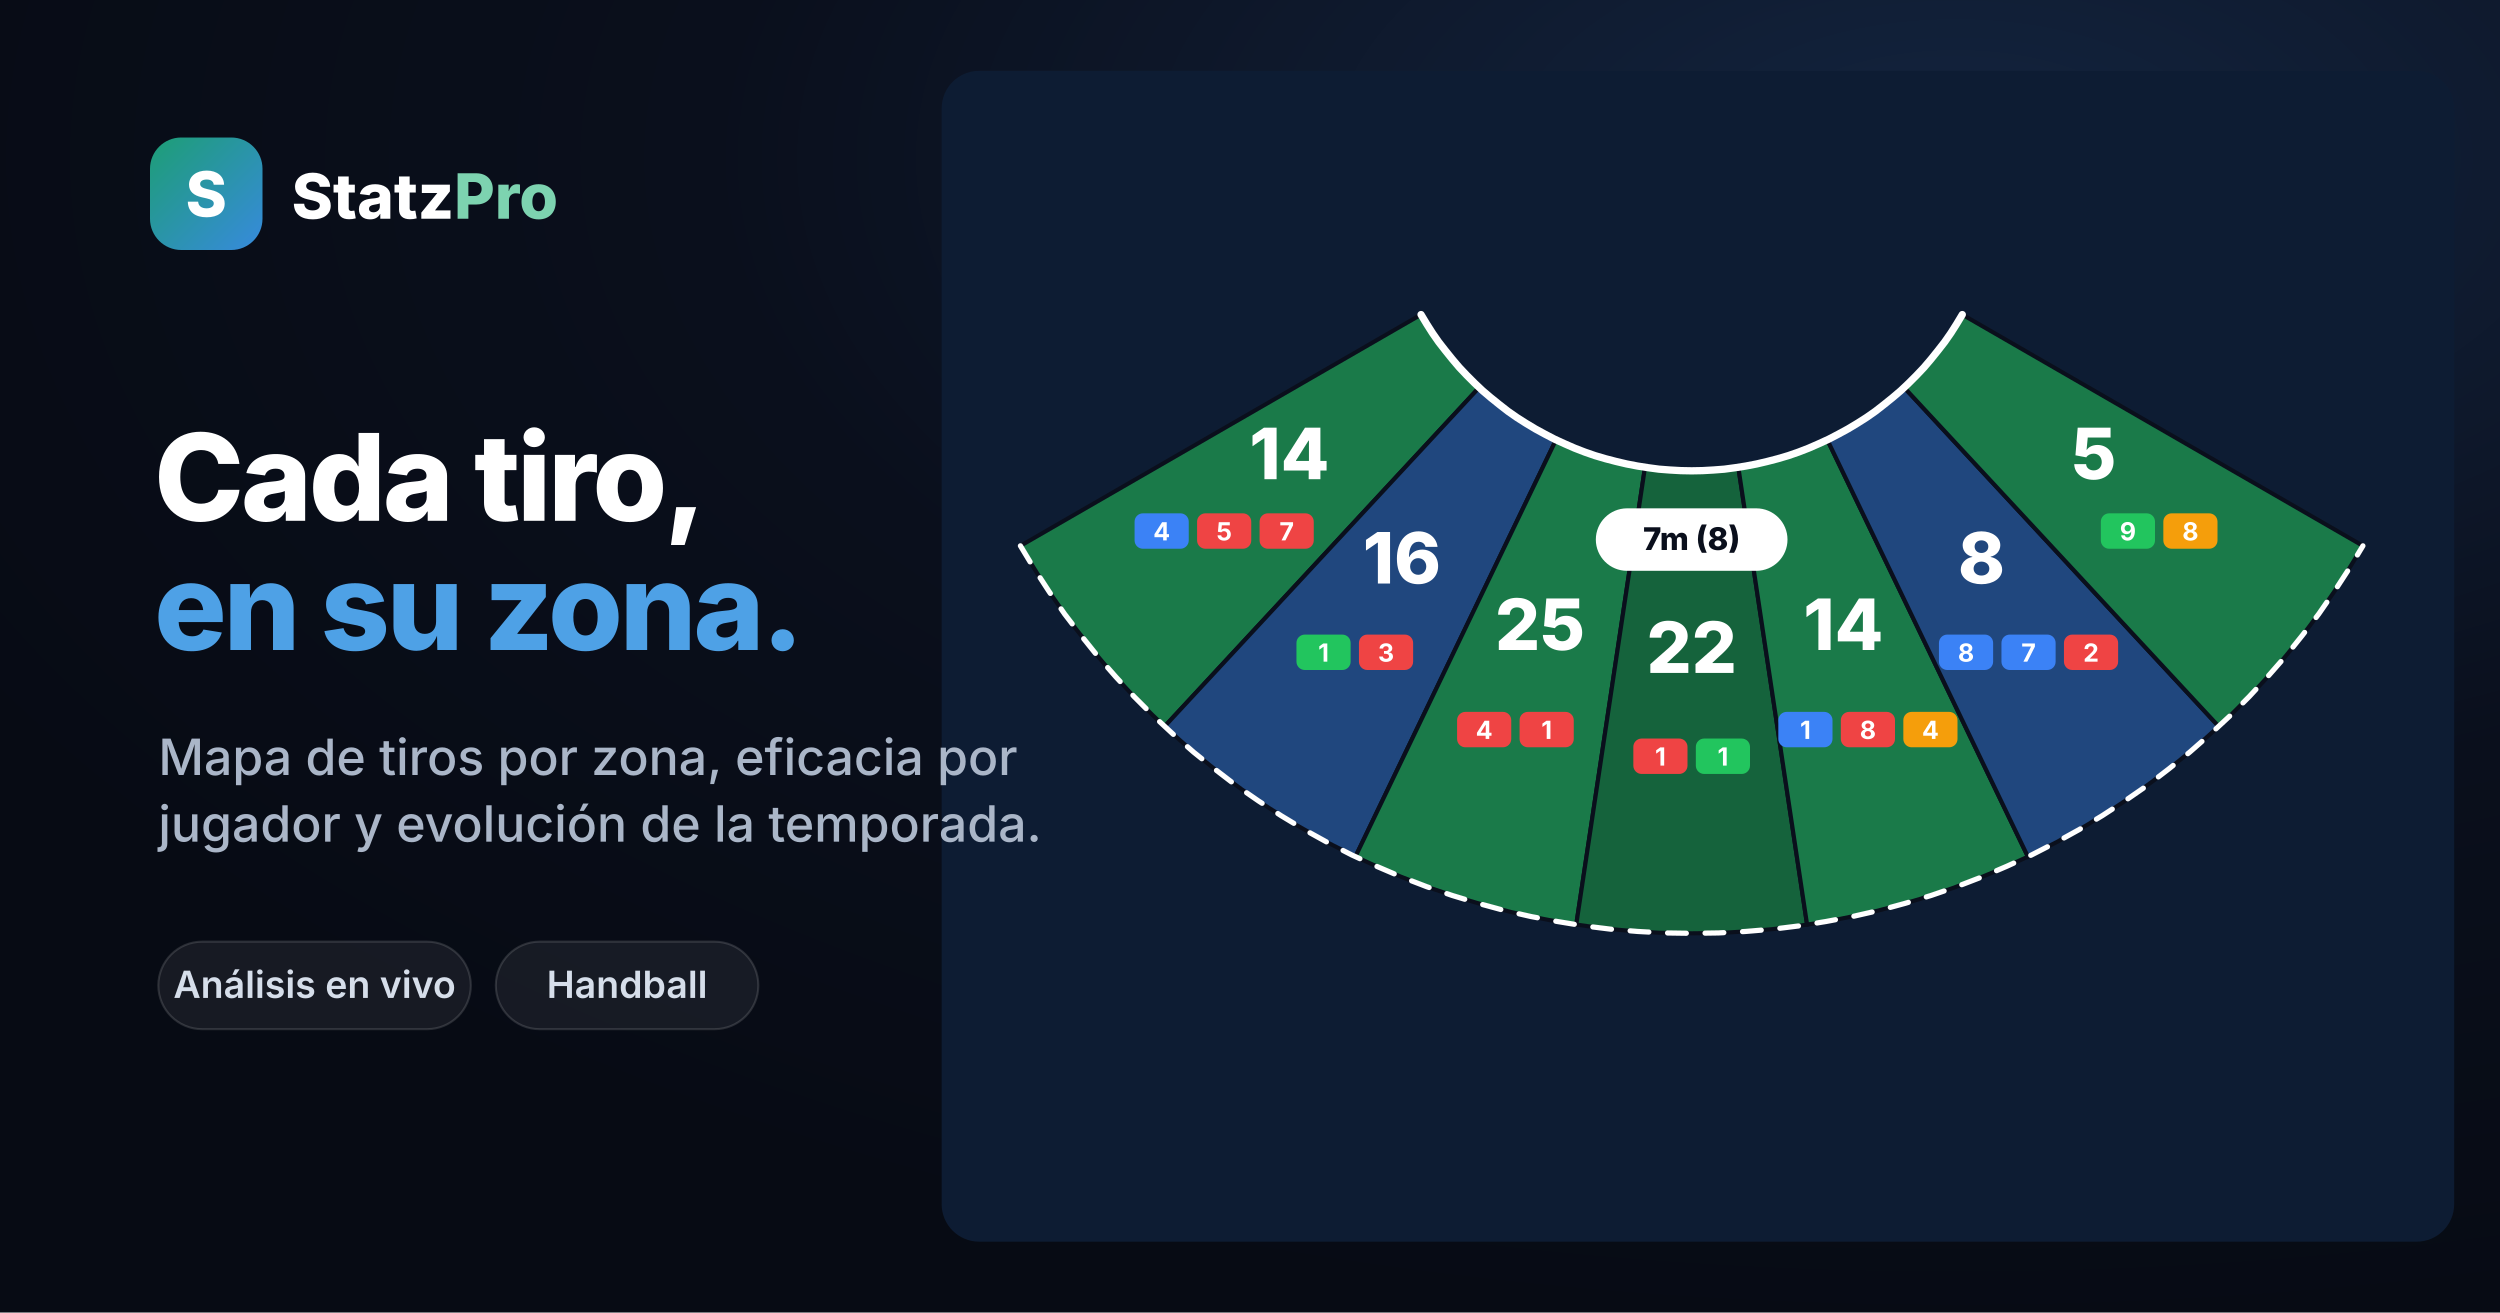
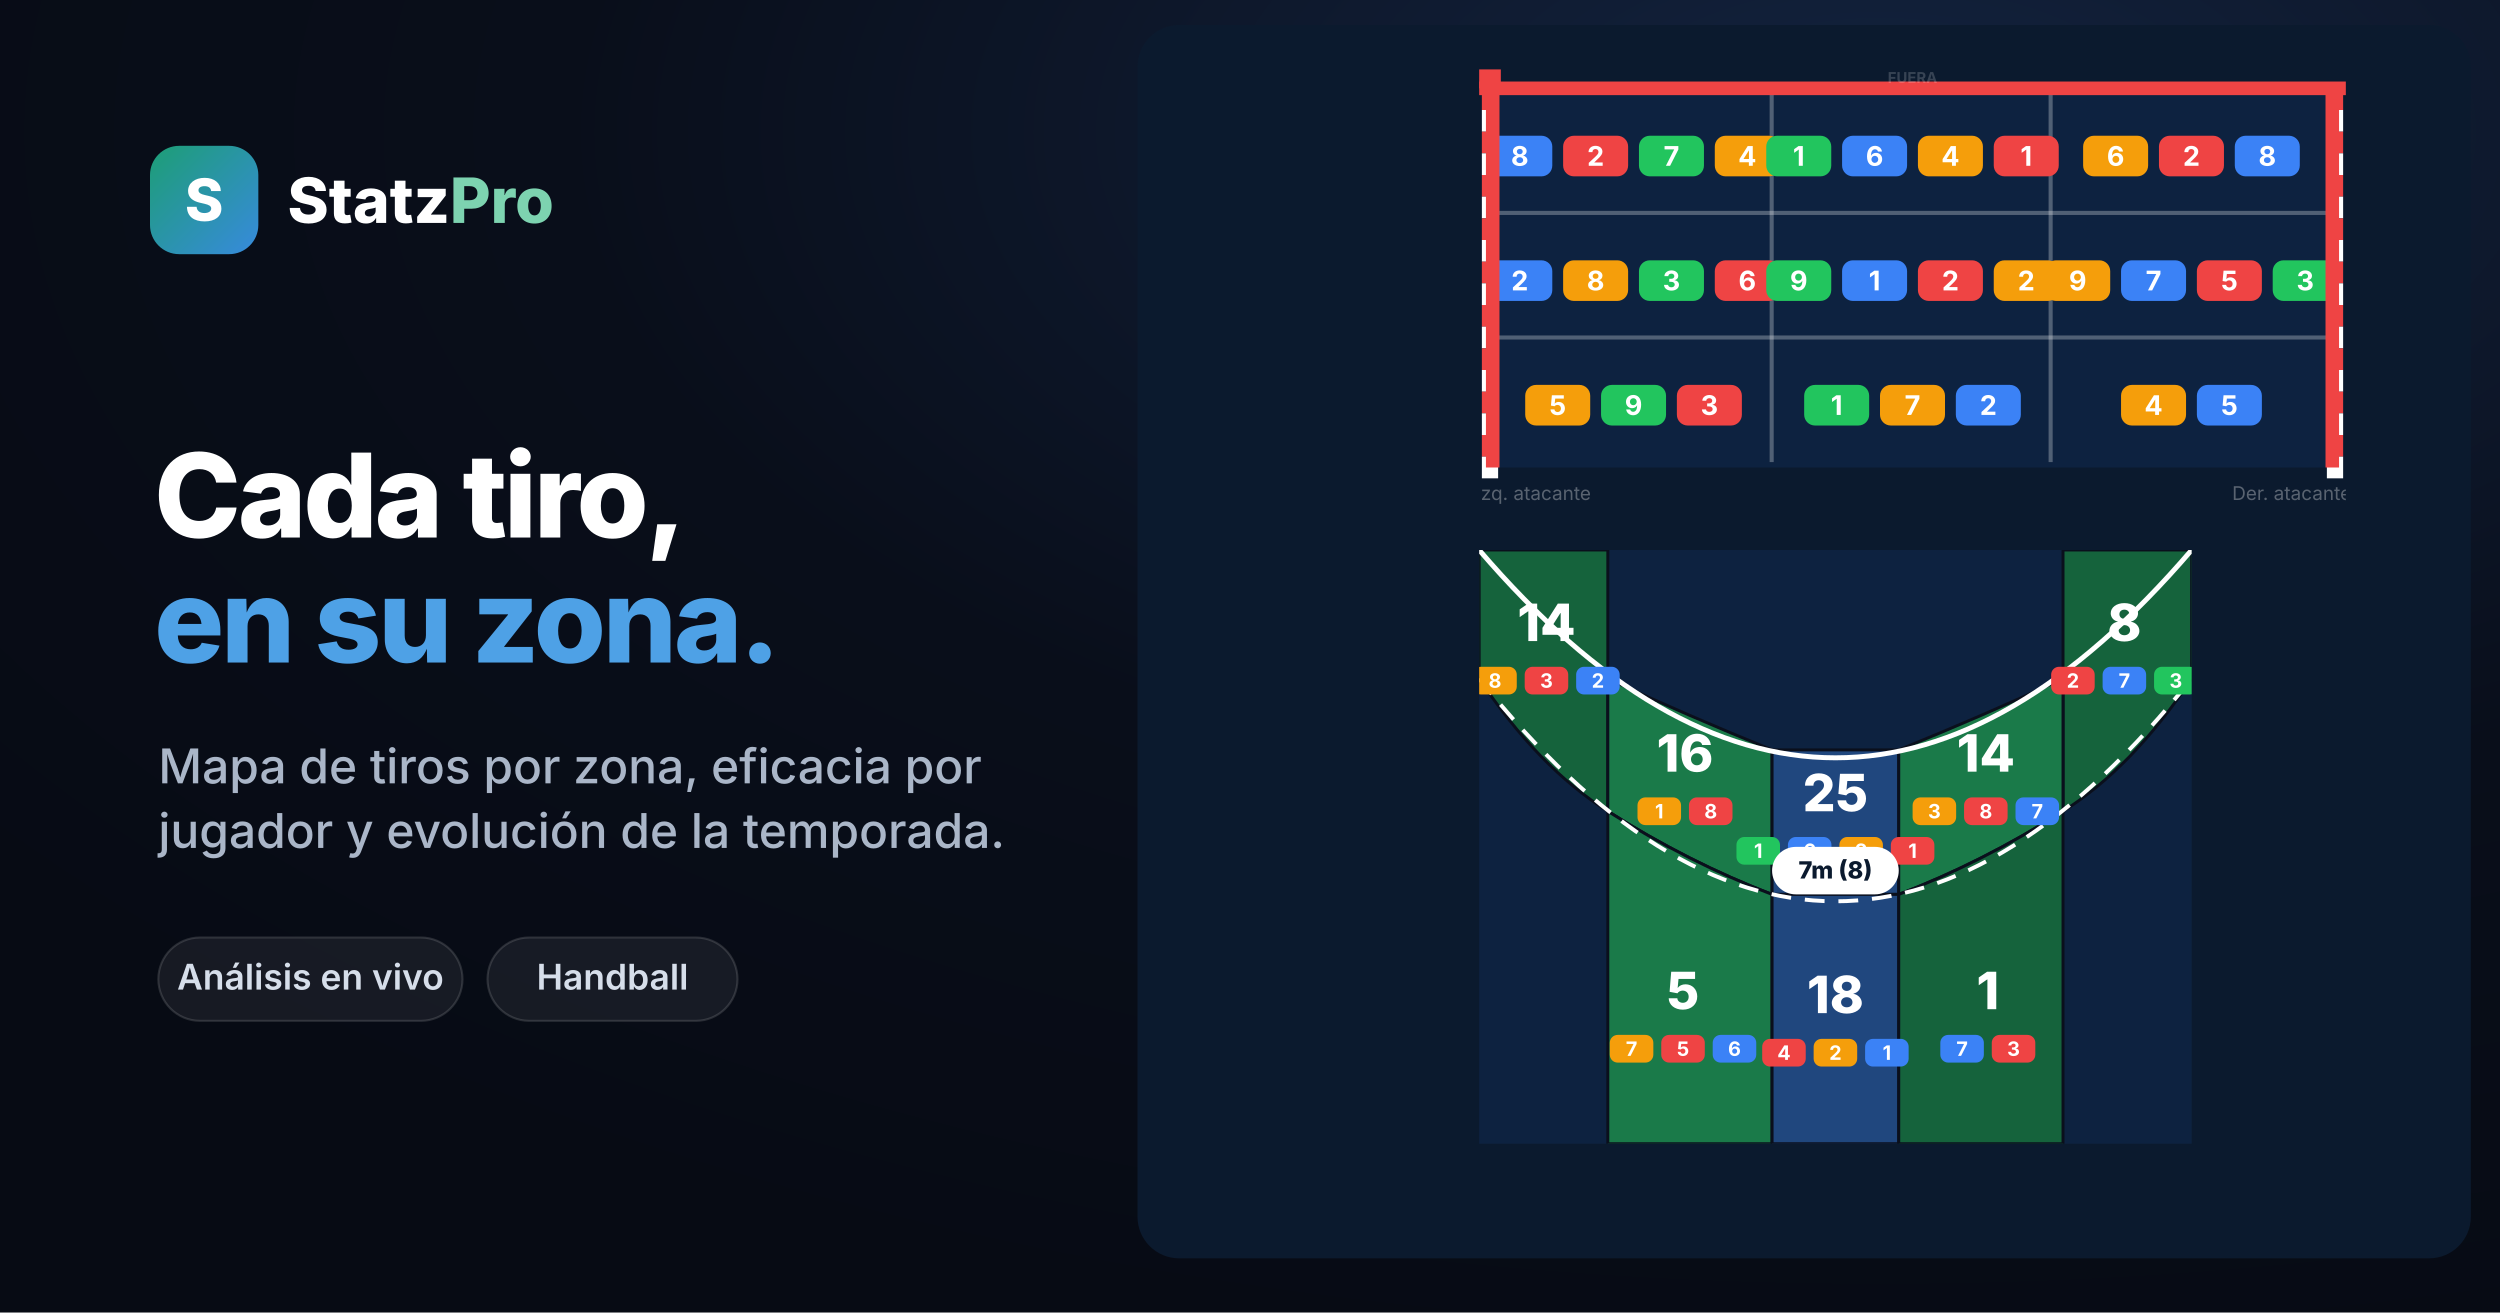
- <svg xmlns="http://www.w3.org/2000/svg" width="1200" height="630" viewBox="0 0 1200 630">
+ <svg xmlns="http://www.w3.org/2000/svg" width="1200" height="630" viewBox="0 0 1200 630" font-family="Inter,Arial,sans-serif">
  <defs>
-     <radialGradient id="bg" cx="78%" cy="12%" r="90%">
-       <stop offset="0%" stop-color="#13243f" />
-       <stop offset="55%" stop-color="#0a0f1c" />
+     <radialGradient id="bg" cx="75%" cy="10%" r="95%">
+       <stop offset="0%" stop-color="#122votes" />
+       <stop offset="0%" stop-color="#13233f" />
+       <stop offset="55%" stop-color="#090e1a" />
      <stop offset="100%" stop-color="#070b14" />
    </radialGradient>
-     <linearGradient id="mark" x1="0" y1="0" x2="1" y2="1">
+     <linearGradient id="mk" x1="0" y1="0" x2="1" y2="1">
      <stop offset="0%" stop-color="#1d9e75" />
      <stop offset="100%" stop-color="#378add" />
    </linearGradient>
-     <clipPath id="court">
-       <rect x="452" y="34" width="726" height="562" rx="18" />
-     </clipPath>
  </defs>
  <rect width="1200" height="630" fill="url(#bg)" />
-   <g clip-path="url(#court)">
-     <rect x="452" y="34" width="726" height="562" fill="#0d1c33" />
-     <path d="M682.1,151.0 L683.7,153.8 L685.4,156.5 L687.2,159.2 L689.0,161.8 L690.8,164.4 L692.8,167.0 L694.7,169.5 L696.8,172.0 L698.8,174.4 L701.0,176.8 L703.1,179.2 L705.4,181.5 L707.6,183.8 L710.0,186.0 L559.0,348.7 L553.2,343.2 L547.6,337.6 L542.0,331.9 L536.6,326.1 L531.3,320.2 L526.2,314.1 L521.2,307.9 L516.3,301.7 L511.5,295.3 L506.9,288.8 L502.4,282.3 L498.1,275.6 L493.9,268.8 L489.8,262.0 Z" fill="#1a7a49" stroke="#0a0f1c" stroke-width="2" />
-     <text x="618.9" y="230.0" font-size="34" font-weight="800" fill="#fff" text-anchor="middle" font-family="Inter,Arial,sans-serif">14</text>
-     <rect x="544.6" y="246.4" width="26" height="17" rx="4" fill="#3b82f6" />
-     <text x="557.6" y="259.4" font-size="12" font-weight="700" fill="#fff" text-anchor="middle" font-family="Inter,Arial,sans-serif">4</text>
-     <rect x="574.6" y="246.4" width="26" height="17" rx="4" fill="#ef4444" />
-     <text x="587.6" y="259.4" font-size="12" font-weight="700" fill="#fff" text-anchor="middle" font-family="Inter,Arial,sans-serif">5</text>
-     <rect x="604.6" y="246.4" width="26" height="17" rx="4" fill="#ef4444" />
-     <text x="617.6" y="259.4" font-size="12" font-weight="700" fill="#fff" text-anchor="middle" font-family="Inter,Arial,sans-serif">7</text>
-     <path d="M710.0,186.0 L712.3,188.1 L714.8,190.2 L717.2,192.3 L719.7,194.3 L722.3,196.2 L724.9,198.1 L727.5,199.9 L730.2,201.7 L732.9,203.4 L735.6,205.1 L738.4,206.7 L741.2,208.2 L744.0,209.7 L746.9,211.1 L650.6,411.2 L643.5,407.6 L636.4,404.0 L629.5,400.1 L622.6,396.2 L615.8,392.0 L609.1,387.8 L602.4,383.4 L595.9,378.8 L589.5,374.1 L583.2,369.3 L577.0,364.3 L570.9,359.3 L564.9,354.0 L559.0,348.7 Z" fill="#20477e" stroke="#0a0f1c" stroke-width="2" />
-     <text x="672.9" y="280.1" font-size="34" font-weight="800" fill="#fff" text-anchor="middle" font-family="Inter,Arial,sans-serif">16</text>
-     <rect x="622.3" y="304.6" width="26" height="17" rx="4" fill="#22c55e" />
-     <text x="635.3" y="317.6" font-size="12" font-weight="700" fill="#fff" text-anchor="middle" font-family="Inter,Arial,sans-serif">1</text>
-     <rect x="652.3" y="304.6" width="26" height="17" rx="4" fill="#ef4444" />
-     <text x="665.3" y="317.6" font-size="12" font-weight="700" fill="#fff" text-anchor="middle" font-family="Inter,Arial,sans-serif">3</text>
-     <path d="M746.9,211.1 L749.8,212.5 L752.8,213.8 L755.7,215.0 L758.7,216.2 L761.7,217.3 L764.7,218.4 L767.8,219.3 L770.9,220.2 L774.0,221.1 L777.1,221.9 L780.2,222.6 L783.3,223.2 L786.5,223.8 L789.6,224.3 L756.6,443.8 L748.7,442.6 L740.9,441.1 L733.1,439.5 L725.4,437.8 L717.6,435.8 L710.0,433.7 L702.4,431.5 L694.8,429.0 L687.3,426.5 L679.8,423.7 L672.4,420.8 L665.1,417.8 L657.8,414.5 L650.6,411.2 Z" fill="#1a7a49" stroke="#0a0f1c" stroke-width="2" />
-     <text x="739.2" y="312.0" font-size="34" font-weight="800" fill="#fff" text-anchor="middle" font-family="Inter,Arial,sans-serif">25</text>
-     <rect x="699.4" y="341.7" width="26" height="17" rx="4" fill="#ef4444" />
-     <text x="712.4" y="354.7" font-size="12" font-weight="700" fill="#fff" text-anchor="middle" font-family="Inter,Arial,sans-serif">4</text>
-     <rect x="729.4" y="341.7" width="26" height="17" rx="4" fill="#ef4444" />
-     <text x="742.4" y="354.7" font-size="12" font-weight="700" fill="#fff" text-anchor="middle" font-family="Inter,Arial,sans-serif">1</text>
-     <path d="M789.6,224.3 L792.8,224.8 L796.0,225.1 L799.2,225.5 L802.4,225.7 L805.6,225.9 L808.8,226.0 L812.0,226.0 L815.2,226.0 L818.4,225.9 L821.6,225.7 L824.8,225.5 L828.0,225.1 L831.2,224.8 L834.4,224.3 L867.4,443.8 L859.6,444.9 L851.7,445.9 L843.8,446.6 L835.8,447.2 L827.9,447.7 L819.9,447.9 L812.0,448.0 L804.1,447.9 L796.1,447.7 L788.2,447.2 L780.2,446.6 L772.3,445.9 L764.4,444.9 L756.6,443.8 Z" fill="#15633c" stroke="#0a0f1c" stroke-width="2" />
-     <text x="812.0" y="323.0" font-size="34" font-weight="800" fill="#fff" text-anchor="middle" font-family="Inter,Arial,sans-serif">22</text>
-     <rect x="784.0" y="354.5" width="26" height="17" rx="4" fill="#ef4444" />
-     <text x="797.0" y="367.5" font-size="12" font-weight="700" fill="#fff" text-anchor="middle" font-family="Inter,Arial,sans-serif">1</text>
-     <rect x="814.0" y="354.5" width="26" height="17" rx="4" fill="#22c55e" />
-     <text x="827.0" y="367.5" font-size="12" font-weight="700" fill="#fff" text-anchor="middle" font-family="Inter,Arial,sans-serif">1</text>
-     <path d="M834.4,224.3 L837.5,223.8 L840.7,223.2 L843.8,222.6 L846.9,221.9 L850.0,221.1 L853.1,220.2 L856.2,219.3 L859.3,218.4 L862.3,217.3 L865.3,216.2 L868.3,215.0 L871.2,213.8 L874.2,212.5 L877.1,211.1 L973.4,411.2 L966.2,414.5 L958.9,417.8 L951.6,420.8 L944.2,423.7 L936.7,426.5 L929.2,429.0 L921.6,431.5 L914.0,433.7 L906.4,435.8 L898.6,437.8 L890.9,439.5 L883.1,441.1 L875.3,442.6 L867.4,443.8 Z" fill="#1a7a49" stroke="#0a0f1c" stroke-width="2" />
-     <text x="884.8" y="312.0" font-size="34" font-weight="800" fill="#fff" text-anchor="middle" font-family="Inter,Arial,sans-serif">14</text>
-     <rect x="853.6" y="341.7" width="26" height="17" rx="4" fill="#3b82f6" />
-     <text x="866.6" y="354.7" font-size="12" font-weight="700" fill="#fff" text-anchor="middle" font-family="Inter,Arial,sans-serif">1</text>
-     <rect x="883.6" y="341.7" width="26" height="17" rx="4" fill="#ef4444" />
-     <text x="896.6" y="354.7" font-size="12" font-weight="700" fill="#fff" text-anchor="middle" font-family="Inter,Arial,sans-serif">8</text>
-     <rect x="913.6" y="341.7" width="26" height="17" rx="4" fill="#f59e0b" />
-     <text x="926.6" y="354.7" font-size="12" font-weight="700" fill="#fff" text-anchor="middle" font-family="Inter,Arial,sans-serif">4</text>
-     <path d="M877.1,211.1 L880.0,209.7 L882.8,208.2 L885.6,206.7 L888.4,205.1 L891.1,203.4 L893.8,201.7 L896.5,199.9 L899.1,198.1 L901.7,196.2 L904.3,194.3 L906.8,192.3 L909.2,190.2 L911.7,188.1 L914.0,186.0 L1065.0,348.7 L1059.1,354.0 L1053.1,359.3 L1047.0,364.3 L1040.8,369.3 L1034.5,374.1 L1028.1,378.8 L1021.6,383.4 L1014.9,387.8 L1008.2,392.0 L1001.4,396.2 L994.5,400.1 L987.6,404.0 L980.5,407.6 L973.4,411.2 Z" fill="#20477e" stroke="#0a0f1c" stroke-width="2" />
-     <text x="951.1" y="280.1" font-size="34" font-weight="800" fill="#fff" text-anchor="middle" font-family="Inter,Arial,sans-serif">8</text>
-     <rect x="930.7" y="304.6" width="26" height="17" rx="4" fill="#3b82f6" />
-     <text x="943.7" y="317.6" font-size="12" font-weight="700" fill="#fff" text-anchor="middle" font-family="Inter,Arial,sans-serif">8</text>
-     <rect x="960.7" y="304.6" width="26" height="17" rx="4" fill="#3b82f6" />
-     <text x="973.7" y="317.6" font-size="12" font-weight="700" fill="#fff" text-anchor="middle" font-family="Inter,Arial,sans-serif">7</text>
-     <rect x="990.7" y="304.6" width="26" height="17" rx="4" fill="#ef4444" />
-     <text x="1003.7" y="317.6" font-size="12" font-weight="700" fill="#fff" text-anchor="middle" font-family="Inter,Arial,sans-serif">2</text>
-     <path d="M914.0,186.0 L916.4,183.8 L918.6,181.5 L920.9,179.2 L923.0,176.8 L925.2,174.4 L927.2,172.0 L929.3,169.5 L931.2,167.0 L933.2,164.4 L935.0,161.8 L936.8,159.2 L938.6,156.5 L940.3,153.8 L941.9,151.0 L1134.2,262.0 L1130.1,268.8 L1125.9,275.6 L1121.6,282.3 L1117.1,288.8 L1112.5,295.3 L1107.7,301.7 L1102.8,307.9 L1097.8,314.1 L1092.7,320.2 L1087.4,326.1 L1082.0,331.9 L1076.4,337.6 L1070.8,343.2 L1065.0,348.7 Z" fill="#1a7a49" stroke="#0a0f1c" stroke-width="2" />
-     <text x="1005.1" y="230.0" font-size="34" font-weight="800" fill="#fff" text-anchor="middle" font-family="Inter,Arial,sans-serif">5</text>
-     <rect x="1008.4" y="246.4" width="26" height="17" rx="4" fill="#22c55e" />
-     <text x="1021.4" y="259.4" font-size="12" font-weight="700" fill="#fff" text-anchor="middle" font-family="Inter,Arial,sans-serif">9</text>
-     <rect x="1038.4" y="246.4" width="26" height="17" rx="4" fill="#f59e0b" />
-     <text x="1051.4" y="259.4" font-size="12" font-weight="700" fill="#fff" text-anchor="middle" font-family="Inter,Arial,sans-serif">8</text>
-     <polyline points="682.1,151.0 684.8,155.5 687.6,159.9 690.6,164.2 693.8,168.3 697.1,172.4 700.5,176.4 704.1,180.2 707.8,183.9 711.6,187.5 715.6,190.9 719.7,194.2 723.8,197.4 728.1,200.4 732.5,203.2 737.0,205.9 741.6,208.4 746.2,210.8 751.0,213.0 755.8,215.1 760.7,217.0 765.6,218.7 770.7,220.2 775.7,221.5 780.8,222.7 786.0,223.7 791.1,224.5 796.3,225.2 801.5,225.6 806.8,225.9 812.0,226.0 817.2,225.9 822.5,225.6 827.7,225.2 832.9,224.5 838.0,223.7 843.2,222.7 848.3,221.5 853.3,220.2 858.4,218.7 863.3,217.0 868.2,215.1 873.0,213.0 877.8,210.8 882.4,208.4 887.0,205.9 891.5,203.2 895.9,200.4 900.2,197.4 904.3,194.2 908.4,190.9 912.4,187.5 916.2,183.9 919.9,180.2 923.5,176.4 926.9,172.4 930.2,168.3 933.4,164.2 936.4,159.9 939.2,155.5 941.9,151.0" fill="none" stroke="#ffffff" stroke-width="3.5" stroke-linecap="round" />
-     <polyline points="489.8,262.0 496.5,273.1 503.6,284.0 511.0,294.7 518.9,305.0 527.0,315.1 535.6,324.9 544.4,334.4 553.6,343.6 563.1,352.4 572.9,361.0 583.0,369.1 593.3,377.0 604.0,384.4 614.9,391.5 626.0,398.2 637.4,404.5 648.9,410.4 660.7,415.8 672.6,420.9 684.8,425.6 697.0,429.8 709.5,433.6 722.0,437.0 734.7,439.9 747.4,442.3 760.2,444.4 773.1,446.0 786.1,447.1 799.0,447.8 812.0,448.0 825.0,447.8 837.9,447.1 850.9,446.0 863.8,444.4 876.6,442.3 889.3,439.9 902.0,437.0 914.5,433.6 927.0,429.8 939.2,425.6 951.4,420.9 963.3,415.8 975.1,410.4 986.6,404.5 998.0,398.2 1009.1,391.5 1020.0,384.4 1030.7,377.0 1041.0,369.1 1051.1,361.0 1060.9,352.4 1070.4,343.6 1079.6,334.4 1088.4,324.9 1097.0,315.1 1105.1,305.0 1113.0,294.7 1120.4,284.0 1127.5,273.1 1134.2,262.0" fill="none" stroke="#ffffff" stroke-width="2.5" stroke-dasharray="9 9" stroke-linecap="round" />
-     <g>
-       <rect x="766" y="244" width="92" height="30" rx="15" fill="#ffffff" />
-       <text x="812" y="264" font-size="15" font-weight="800" fill="#0a0f1c" text-anchor="middle" font-family="Inter,Arial,sans-serif">7m (8)</text>
+   <rect x="72" y="70" width="52" height="52" rx="14" fill="url(#mk)" />
+   <text x="98" y="106" font-size="28" font-weight="800" fill="#fff" text-anchor="middle">S</text>
+   <text x="138" y="107" font-size="30" font-weight="800" fill="#fff">Statz<tspan fill="#7dd3b0">Pro</tspan>
+   </text>
+   <text x="74" y="258" font-size="56" font-weight="800" fill="#fff" letter-spacing="-1.5">Cada tiro,</text>
+   <text x="74" y="318" font-size="56" font-weight="800" fill="#4ea1e6" letter-spacing="-1.5">en su zona.</text>
+   <text x="76" y="376" font-size="23" font-weight="500" fill="#aab6c8">Mapa de tiros por zona, eficacia por</text>
+   <text x="76" y="407" font-size="23" font-weight="500" fill="#aab6c8">jugador y evolución de la temporada.</text>
+   <rect x="76" y="450" width="146" height="40" rx="20" fill="#ffffff10" stroke="#ffffff22" />
+   <text x="149" y="475" font-size="17" font-weight="600" fill="#d6deea" text-anchor="middle">Análisis en vivo</text>
+   <rect x="234" y="450" width="120" height="40" rx="20" fill="#ffffff10" stroke="#ffffff22" />
+   <text x="294" y="475" font-size="17" font-weight="600" fill="#d6deea" text-anchor="middle">Handball</text>
+   <g transform="translate(560,26)">
+     <rect x="-14" y="-14" width="640" height="592" rx="20" fill="#0b1a2e" />
+     <g transform="translate(150,6) scale(1.30)">
+       <svg x="0" y="0" width="320" height="165" viewBox="0 0 320 165">
+         <rect x="6" y="8" width="308" height="140" fill="#0d2240" />
+         <line x1="108" y1="8" x2="108" y2="146" stroke="rgba(255,255,255,.28)" stroke-width="1.5" />
+         <line x1="211" y1="8" x2="211" y2="146" stroke="rgba(255,255,255,.28)" stroke-width="1.5" />
+         <line x1="6" y1="54" x2="314" y2="54" stroke="rgba(255,255,255,.28)" stroke-width="1.5" />
+         <line x1="6" y1="100" x2="314" y2="100" stroke="rgba(255,255,255,.28)" stroke-width="1.5" />
+         <rect x="3.0" y="25.5" width="24" height="15" rx="4" fill="#3b82f6" />
+         <text x="15.0" y="36.6" font-size="10" font-weight="700" fill="#fff" text-anchor="middle" font-family="Inter,Arial,sans-serif">8</text>
+         <rect x="31.0" y="25.5" width="24" height="15" rx="4" fill="#ef4444" />
+         <text x="43.0" y="36.6" font-size="10" font-weight="700" fill="#fff" text-anchor="middle" font-family="Inter,Arial,sans-serif">2</text>
+         <rect x="59.0" y="25.5" width="24" height="15" rx="4" fill="#22c55e" />
+         <text x="71.0" y="36.6" font-size="10" font-weight="700" fill="#fff" text-anchor="middle" font-family="Inter,Arial,sans-serif">7</text>
+         <rect x="87.0" y="25.5" width="24" height="15" rx="4" fill="#f59e0b" />
+         <text x="99.0" y="36.6" font-size="10" font-weight="700" fill="#fff" text-anchor="middle" font-family="Inter,Arial,sans-serif">4</text>
+         <rect x="106.0" y="25.5" width="24" height="15" rx="4" fill="#22c55e" />
+         <text x="118.0" y="36.6" font-size="10" font-weight="700" fill="#fff" text-anchor="middle" font-family="Inter,Arial,sans-serif">1</text>
+         <rect x="134.0" y="25.5" width="24" height="15" rx="4" fill="#3b82f6" />
+         <text x="146.0" y="36.6" font-size="10" font-weight="700" fill="#fff" text-anchor="middle" font-family="Inter,Arial,sans-serif">6</text>
+         <rect x="162.0" y="25.5" width="24" height="15" rx="4" fill="#f59e0b" />
+         <text x="174.0" y="36.6" font-size="10" font-weight="700" fill="#fff" text-anchor="middle" font-family="Inter,Arial,sans-serif">4</text>
+         <rect x="190.0" y="25.5" width="24" height="15" rx="4" fill="#ef4444" />
+         <text x="202.0" y="36.6" font-size="10" font-weight="700" fill="#fff" text-anchor="middle" font-family="Inter,Arial,sans-serif">1</text>
+         <rect x="223.0" y="25.5" width="24" height="15" rx="4" fill="#f59e0b" />
+         <text x="235.0" y="36.6" font-size="10" font-weight="700" fill="#fff" text-anchor="middle" font-family="Inter,Arial,sans-serif">6</text>
+         <rect x="251.0" y="25.5" width="24" height="15" rx="4" fill="#ef4444" />
+         <text x="263.0" y="36.6" font-size="10" font-weight="700" fill="#fff" text-anchor="middle" font-family="Inter,Arial,sans-serif">2</text>
+         <rect x="279.0" y="25.5" width="24" height="15" rx="4" fill="#3b82f6" />
+         <text x="291.0" y="36.6" font-size="10" font-weight="700" fill="#fff" text-anchor="middle" font-family="Inter,Arial,sans-serif">8</text>
+         <rect x="3.0" y="71.5" width="24" height="15" rx="4" fill="#3b82f6" />
+         <text x="15.0" y="82.6" font-size="10" font-weight="700" fill="#fff" text-anchor="middle" font-family="Inter,Arial,sans-serif">2</text>
+         <rect x="31.0" y="71.5" width="24" height="15" rx="4" fill="#f59e0b" />
+         <text x="43.0" y="82.6" font-size="10" font-weight="700" fill="#fff" text-anchor="middle" font-family="Inter,Arial,sans-serif">8</text>
+         <rect x="59.0" y="71.5" width="24" height="15" rx="4" fill="#22c55e" />
+         <text x="71.0" y="82.6" font-size="10" font-weight="700" fill="#fff" text-anchor="middle" font-family="Inter,Arial,sans-serif">3</text>
+         <rect x="87.0" y="71.5" width="24" height="15" rx="4" fill="#ef4444" />
+         <text x="99.0" y="82.6" font-size="10" font-weight="700" fill="#fff" text-anchor="middle" font-family="Inter,Arial,sans-serif">6</text>
+         <rect x="106.0" y="71.5" width="24" height="15" rx="4" fill="#22c55e" />
+         <text x="118.0" y="82.6" font-size="10" font-weight="700" fill="#fff" text-anchor="middle" font-family="Inter,Arial,sans-serif">9</text>
+         <rect x="134.0" y="71.5" width="24" height="15" rx="4" fill="#3b82f6" />
+         <text x="146.0" y="82.6" font-size="10" font-weight="700" fill="#fff" text-anchor="middle" font-family="Inter,Arial,sans-serif">1</text>
+         <rect x="162.0" y="71.5" width="24" height="15" rx="4" fill="#ef4444" />
+         <text x="174.0" y="82.6" font-size="10" font-weight="700" fill="#fff" text-anchor="middle" font-family="Inter,Arial,sans-serif">2</text>
+         <rect x="190.0" y="71.5" width="24" height="15" rx="4" fill="#f59e0b" />
+         <text x="202.0" y="82.6" font-size="10" font-weight="700" fill="#fff" text-anchor="middle" font-family="Inter,Arial,sans-serif">2</text>
+         <rect x="209.0" y="71.5" width="24" height="15" rx="4" fill="#f59e0b" />
+         <text x="221.0" y="82.6" font-size="10" font-weight="700" fill="#fff" text-anchor="middle" font-family="Inter,Arial,sans-serif">9</text>
+         <rect x="237.0" y="71.5" width="24" height="15" rx="4" fill="#3b82f6" />
+         <text x="249.0" y="82.6" font-size="10" font-weight="700" fill="#fff" text-anchor="middle" font-family="Inter,Arial,sans-serif">7</text>
+         <rect x="265.0" y="71.5" width="24" height="15" rx="4" fill="#ef4444" />
+         <text x="277.0" y="82.6" font-size="10" font-weight="700" fill="#fff" text-anchor="middle" font-family="Inter,Arial,sans-serif">5</text>
+         <rect x="293.0" y="71.5" width="24" height="15" rx="4" fill="#22c55e" />
+         <text x="305.0" y="82.6" font-size="10" font-weight="700" fill="#fff" text-anchor="middle" font-family="Inter,Arial,sans-serif">3</text>
+         <rect x="17.0" y="117.5" width="24" height="15" rx="4" fill="#f59e0b" />
+         <text x="29.0" y="128.6" font-size="10" font-weight="700" fill="#fff" text-anchor="middle" font-family="Inter,Arial,sans-serif">5</text>
+         <rect x="45.0" y="117.5" width="24" height="15" rx="4" fill="#22c55e" />
+         <text x="57.0" y="128.6" font-size="10" font-weight="700" fill="#fff" text-anchor="middle" font-family="Inter,Arial,sans-serif">9</text>
+         <rect x="73.0" y="117.5" width="24" height="15" rx="4" fill="#ef4444" />
+         <text x="85.0" y="128.6" font-size="10" font-weight="700" fill="#fff" text-anchor="middle" font-family="Inter,Arial,sans-serif">3</text>
+         <rect x="120.0" y="117.5" width="24" height="15" rx="4" fill="#22c55e" />
+         <text x="132.0" y="128.6" font-size="10" font-weight="700" fill="#fff" text-anchor="middle" font-family="Inter,Arial,sans-serif">1</text>
+         <rect x="148.0" y="117.5" width="24" height="15" rx="4" fill="#f59e0b" />
+         <text x="160.0" y="128.6" font-size="10" font-weight="700" fill="#fff" text-anchor="middle" font-family="Inter,Arial,sans-serif">7</text>
+         <rect x="176.0" y="117.5" width="24" height="15" rx="4" fill="#3b82f6" />
+         <text x="188.0" y="128.6" font-size="10" font-weight="700" fill="#fff" text-anchor="middle" font-family="Inter,Arial,sans-serif">2</text>
+         <rect x="237.0" y="117.5" width="24" height="15" rx="4" fill="#f59e0b" />
+         <text x="249.0" y="128.6" font-size="10" font-weight="700" fill="#fff" text-anchor="middle" font-family="Inter,Arial,sans-serif">4</text>
+         <rect x="265.0" y="117.5" width="24" height="15" rx="4" fill="#3b82f6" />
+         <text x="277.0" y="128.6" font-size="10" font-weight="700" fill="#fff" text-anchor="middle" font-family="Inter,Arial,sans-serif">5</text>
+         <rect x="0" y="1" width="8" height="7" fill="#ef4444" />
+         <rect x="1" y="8" width="6" height="8" fill="#ef4444" />
+         <rect x="1" y="16" width="6" height="8" fill="#ffffff" />
+         <rect x="1" y="24" width="6" height="8" fill="#ef4444" />
+         <rect x="1" y="32" width="6" height="8" fill="#ffffff" />
+         <rect x="1" y="40" width="6" height="8" fill="#ef4444" />
+         <rect x="1" y="48" width="6" height="8" fill="#ffffff" />
+         <rect x="1" y="56" width="6" height="8" fill="#ef4444" />
+         <rect x="1" y="64" width="6" height="8" fill="#ffffff" />
+         <rect x="1" y="72" width="6" height="8" fill="#ef4444" />
+         <rect x="1" y="80" width="6" height="8" fill="#ffffff" />
+         <rect x="1" y="88" width="6" height="8" fill="#ef4444" />
+         <rect x="1" y="96" width="6" height="8" fill="#ffffff" />
+         <rect x="1" y="104" width="6" height="8" fill="#ef4444" />
+         <rect x="1" y="112" width="6" height="8" fill="#ffffff" />
+         <rect x="1" y="120" width="6" height="8" fill="#ef4444" />
+         <rect x="1" y="128" width="6" height="8" fill="#ffffff" />
+         <rect x="1" y="136" width="6" height="8" fill="#ef4444" />
+         <rect x="1" y="144" width="6" height="8" fill="#ffffff" />
+         <rect x="313" y="8" width="6" height="8" fill="#ef4444" />
+         <rect x="313" y="16" width="6" height="8" fill="#ffffff" />
+         <rect x="313" y="24" width="6" height="8" fill="#ef4444" />
+         <rect x="313" y="32" width="6" height="8" fill="#ffffff" />
+         <rect x="313" y="40" width="6" height="8" fill="#ef4444" />
+         <rect x="313" y="48" width="6" height="8" fill="#ffffff" />
+         <rect x="313" y="56" width="6" height="8" fill="#ef4444" />
+         <rect x="313" y="64" width="6" height="8" fill="#ffffff" />
+         <rect x="313" y="72" width="6" height="8" fill="#ef4444" />
+         <rect x="313" y="80" width="6" height="8" fill="#ffffff" />
+         <rect x="313" y="88" width="6" height="8" fill="#ef4444" />
+         <rect x="313" y="96" width="6" height="8" fill="#ffffff" />
+         <rect x="313" y="104" width="6" height="8" fill="#ef4444" />
+         <rect x="313" y="112" width="6" height="8" fill="#ffffff" />
+         <rect x="313" y="120" width="6" height="8" fill="#ef4444" />
+         <rect x="313" y="128" width="6" height="8" fill="#ffffff" />
+         <rect x="313" y="136" width="6" height="8" fill="#ef4444" />
+         <rect x="313" y="144" width="6" height="8" fill="#ffffff" />
+         <line x1="0" y1="8" x2="320" y2="8" stroke="#ef4444" stroke-width="5" />
+         <line x1="5" y1="8" x2="5" y2="148" stroke="#ef4444" stroke-width="5" />
+         <line x1="315" y1="8" x2="315" y2="148" stroke="#ef4444" stroke-width="5" />
+         <text x="160" y="6" text-anchor="middle" fill="rgba(255,255,255,.18)" font-size="5.5" font-weight="700" font-family="Inter,Arial,sans-serif">FUERA</text>
+         <text x="20" y="160" text-anchor="middle" fill="rgba(255,255,255,.32)" font-size="7" font-family="Inter,Arial,sans-serif">Izq. atacante</text>
+         <text x="300" y="160" text-anchor="middle" fill="rgba(255,255,255,.32)" font-size="7" font-family="Inter,Arial,sans-serif">Der. atacante</text>
+       </svg>
    </g>
-   </g>
-   <rect x="452" y="34" width="726" height="562" rx="18" fill="none" stroke="#243busi" stroke-width="0" />
-   <g font-family="Inter,Arial,sans-serif">
-     <rect x="72" y="66" width="54" height="54" rx="15" fill="url(#mark)" />
-     <text x="99" y="104" font-size="30" font-weight="800" fill="#fff" text-anchor="middle">S</text>
-     <text x="140" y="105" font-size="30" font-weight="800" fill="#fff">Statz<tspan fill="#7dd3b0">Pro</tspan>
-     </text>
-     <text x="74" y="250" font-size="58" font-weight="800" fill="#fff" letter-spacing="-1.5">Cada tiro,</text>
-     <text x="74" y="312" font-size="58" font-weight="800" fill="#4ea1e6" letter-spacing="-1.5">en su zona.</text>
-     <text x="76" y="372" font-size="24" font-weight="500" fill="#aab6c8">Mapa de tiros por zona, eficacia por</text>
-     <text x="76" y="404" font-size="24" font-weight="500" fill="#aab6c8">jugador y evolución de la temporada.</text>
-     <g font-size="18" font-weight="600" fill="#d6deea">
-       <rect x="76" y="452" width="150" height="42" rx="21" fill="#ffffff10" stroke="#ffffff22" />
-       <text x="151" y="479" text-anchor="middle">Análisis en vivo</text>
-       <rect x="238" y="452" width="126" height="42" rx="21" fill="#ffffff10" stroke="#ffffff22" />
-       <text x="301" y="479" text-anchor="middle">Handball</text>
+     <g transform="translate(150,238) scale(0.95)">
+       <svg x="0" y="0" width="360" height="300" viewBox="0 0 360 300">
+         <rect width="360" height="300" fill="#0d2240" />
+         <path d="M 0 0 L 65 0 L 65 132 Q 30 110 0 65 Z" fill="#15633c" stroke="#0a0f1c" stroke-width="1.5" />
+         <path d="M 360 0 L 295 0 L 295 132 Q 330 110 360 65 Z" fill="#15633c" stroke="#0a0f1c" stroke-width="1.5" />
+         <path d="M 65 65 Q 106 84 148 101 L 148 174 Q 106 158 65 132 Z" fill="#1a7a49" stroke="#0a0f1c" stroke-width="1.5" />
+         <path d="M 148 101 L 212 101 L 212 174 L 148 174 Z" fill="#20477e" stroke="#0a0f1c" stroke-width="1.5" />
+         <path d="M 212 101 Q 254 84 295 65 L 295 132 Q 254 158 212 174 Z" fill="#1a7a49" stroke="#0a0f1c" stroke-width="1.5" />
+         <path d="M 65 132 Q 106 158 148 174 L 148 300 L 65 300 Z" fill="#1a7a49" stroke="#0a0f1c" stroke-width="1.5" />
+         <path d="M 148 174 L 212 174 L 212 300 L 148 300 Z" fill="#20477e" stroke="#0a0f1c" stroke-width="1.5" />
+         <path d="M 212 174 Q 254 158 295 132 L 295 300 L 212 300 Z" fill="#15633c" stroke="#0a0f1c" stroke-width="1.5" />
+         <path d="M 0 0 Q 180 210 360 0" fill="none" stroke="#ffffff" stroke-width="2.5" />
+         <path d="M 0 65 Q 180 290 360 65" fill="none" stroke="#ffffff" stroke-width="2" stroke-dasharray="10,7" />
+         <text x="34" y="46" text-anchor="middle" font-size="26" font-weight="800" fill="#fff" font-family="Inter,Arial,sans-serif">14</text>
+         <rect x="-3.0" y="59.0" width="22" height="14" rx="4" fill="#f59e0b" />
+         <text x="8.0" y="69.6" font-size="10" font-weight="700" fill="#fff" text-anchor="middle" font-family="Inter,Arial,sans-serif">8</text>
+         <rect x="23.0" y="59.0" width="22" height="14" rx="4" fill="#ef4444" />
+         <text x="34.0" y="69.6" font-size="10" font-weight="700" fill="#fff" text-anchor="middle" font-family="Inter,Arial,sans-serif">3</text>
+         <rect x="49.0" y="59.0" width="22" height="14" rx="4" fill="#3b82f6" />
+         <text x="60.0" y="69.6" font-size="10" font-weight="700" fill="#fff" text-anchor="middle" font-family="Inter,Arial,sans-serif">2</text>
+         <text x="326" y="46" text-anchor="middle" font-size="26" font-weight="800" fill="#fff" font-family="Inter,Arial,sans-serif">8</text>
+         <rect x="289.0" y="59.0" width="22" height="14" rx="4" fill="#ef4444" />
+         <text x="300.0" y="69.6" font-size="10" font-weight="700" fill="#fff" text-anchor="middle" font-family="Inter,Arial,sans-serif">2</text>
+         <rect x="315.0" y="59.0" width="22" height="14" rx="4" fill="#3b82f6" />
+         <text x="326.0" y="69.6" font-size="10" font-weight="700" fill="#fff" text-anchor="middle" font-family="Inter,Arial,sans-serif">7</text>
+         <rect x="341.0" y="59.0" width="22" height="14" rx="4" fill="#22c55e" />
+         <text x="352.0" y="69.6" font-size="10" font-weight="700" fill="#fff" text-anchor="middle" font-family="Inter,Arial,sans-serif">3</text>
+         <text x="104" y="112" text-anchor="middle" font-size="26" font-weight="800" fill="#fff" font-family="Inter,Arial,sans-serif">16</text>
+         <rect x="80.0" y="125.0" width="22" height="14" rx="4" fill="#f59e0b" />
+         <text x="91.0" y="135.6" font-size="10" font-weight="700" fill="#fff" text-anchor="middle" font-family="Inter,Arial,sans-serif">1</text>
+         <rect x="106.0" y="125.0" width="22" height="14" rx="4" fill="#ef4444" />
+         <text x="117.0" y="135.6" font-size="10" font-weight="700" fill="#fff" text-anchor="middle" font-family="Inter,Arial,sans-serif">8</text>
+         <text x="180" y="132" text-anchor="middle" font-size="26" font-weight="800" fill="#fff" font-family="Inter,Arial,sans-serif">25</text>
+         <rect x="130.0" y="145.0" width="22" height="14" rx="4" fill="#22c55e" />
+         <text x="141.0" y="155.6" font-size="10" font-weight="700" fill="#fff" text-anchor="middle" font-family="Inter,Arial,sans-serif">1</text>
+         <rect x="156.0" y="145.0" width="22" height="14" rx="4" fill="#3b82f6" />
+         <text x="167.0" y="155.6" font-size="10" font-weight="700" fill="#fff" text-anchor="middle" font-family="Inter,Arial,sans-serif">6</text>
+         <rect x="182.0" y="145.0" width="22" height="14" rx="4" fill="#f59e0b" />
+         <text x="193.0" y="155.6" font-size="10" font-weight="700" fill="#fff" text-anchor="middle" font-family="Inter,Arial,sans-serif">2</text>
+         <rect x="208.0" y="145.0" width="22" height="14" rx="4" fill="#ef4444" />
+         <text x="219.0" y="155.6" font-size="10" font-weight="700" fill="#fff" text-anchor="middle" font-family="Inter,Arial,sans-serif">1</text>
+         <text x="256" y="112" text-anchor="middle" font-size="26" font-weight="800" fill="#fff" font-family="Inter,Arial,sans-serif">14</text>
+         <rect x="219.0" y="125.0" width="22" height="14" rx="4" fill="#f59e0b" />
+         <text x="230.0" y="135.6" font-size="10" font-weight="700" fill="#fff" text-anchor="middle" font-family="Inter,Arial,sans-serif">3</text>
+         <rect x="245.0" y="125.0" width="22" height="14" rx="4" fill="#ef4444" />
+         <text x="256.0" y="135.6" font-size="10" font-weight="700" fill="#fff" text-anchor="middle" font-family="Inter,Arial,sans-serif">8</text>
+         <rect x="271.0" y="125.0" width="22" height="14" rx="4" fill="#3b82f6" />
+         <text x="282.0" y="135.6" font-size="10" font-weight="700" fill="#fff" text-anchor="middle" font-family="Inter,Arial,sans-serif">7</text>
+         <text x="103" y="232" text-anchor="middle" font-size="26" font-weight="800" fill="#fff" font-family="Inter,Arial,sans-serif">5</text>
+         <rect x="66.0" y="245.0" width="22" height="14" rx="4" fill="#f59e0b" />
+         <text x="77.0" y="255.6" font-size="10" font-weight="700" fill="#fff" text-anchor="middle" font-family="Inter,Arial,sans-serif">7</text>
+         <rect x="92.0" y="245.0" width="22" height="14" rx="4" fill="#ef4444" />
+         <text x="103.0" y="255.6" font-size="10" font-weight="700" fill="#fff" text-anchor="middle" font-family="Inter,Arial,sans-serif">5</text>
+         <rect x="118.0" y="245.0" width="22" height="14" rx="4" fill="#3b82f6" />
+         <text x="129.0" y="255.6" font-size="10" font-weight="700" fill="#fff" text-anchor="middle" font-family="Inter,Arial,sans-serif">6</text>
+         <text x="180" y="234" text-anchor="middle" font-size="26" font-weight="800" fill="#fff" font-family="Inter,Arial,sans-serif">18</text>
+         <rect x="143.0" y="247.0" width="22" height="14" rx="4" fill="#ef4444" />
+         <text x="154.0" y="257.6" font-size="10" font-weight="700" fill="#fff" text-anchor="middle" font-family="Inter,Arial,sans-serif">4</text>
+         <rect x="169.0" y="247.0" width="22" height="14" rx="4" fill="#f59e0b" />
+         <text x="180.0" y="257.6" font-size="10" font-weight="700" fill="#fff" text-anchor="middle" font-family="Inter,Arial,sans-serif">2</text>
+         <rect x="195.0" y="247.0" width="22" height="14" rx="4" fill="#3b82f6" />
+         <text x="206.0" y="257.6" font-size="10" font-weight="700" fill="#fff" text-anchor="middle" font-family="Inter,Arial,sans-serif">1</text>
+         <text x="257" y="232" text-anchor="middle" font-size="26" font-weight="800" fill="#fff" font-family="Inter,Arial,sans-serif">1</text>
+         <rect x="233.0" y="245.0" width="22" height="14" rx="4" fill="#3b82f6" />
+         <text x="244.0" y="255.6" font-size="10" font-weight="700" fill="#fff" text-anchor="middle" font-family="Inter,Arial,sans-serif">7</text>
+         <rect x="259.0" y="245.0" width="22" height="14" rx="4" fill="#ef4444" />
+         <text x="270.0" y="255.6" font-size="10" font-weight="700" fill="#fff" text-anchor="middle" font-family="Inter,Arial,sans-serif">3</text>
+         <rect x="148" y="150" width="64" height="24" rx="12" fill="#ffffff" />
+         <text x="180" y="166" text-anchor="middle" fill="#0b1a2e" font-size="12" font-weight="800" font-family="Inter,Arial,sans-serif">7m (8)</text>
+       </svg>
    </g>
  </g>
</svg>
